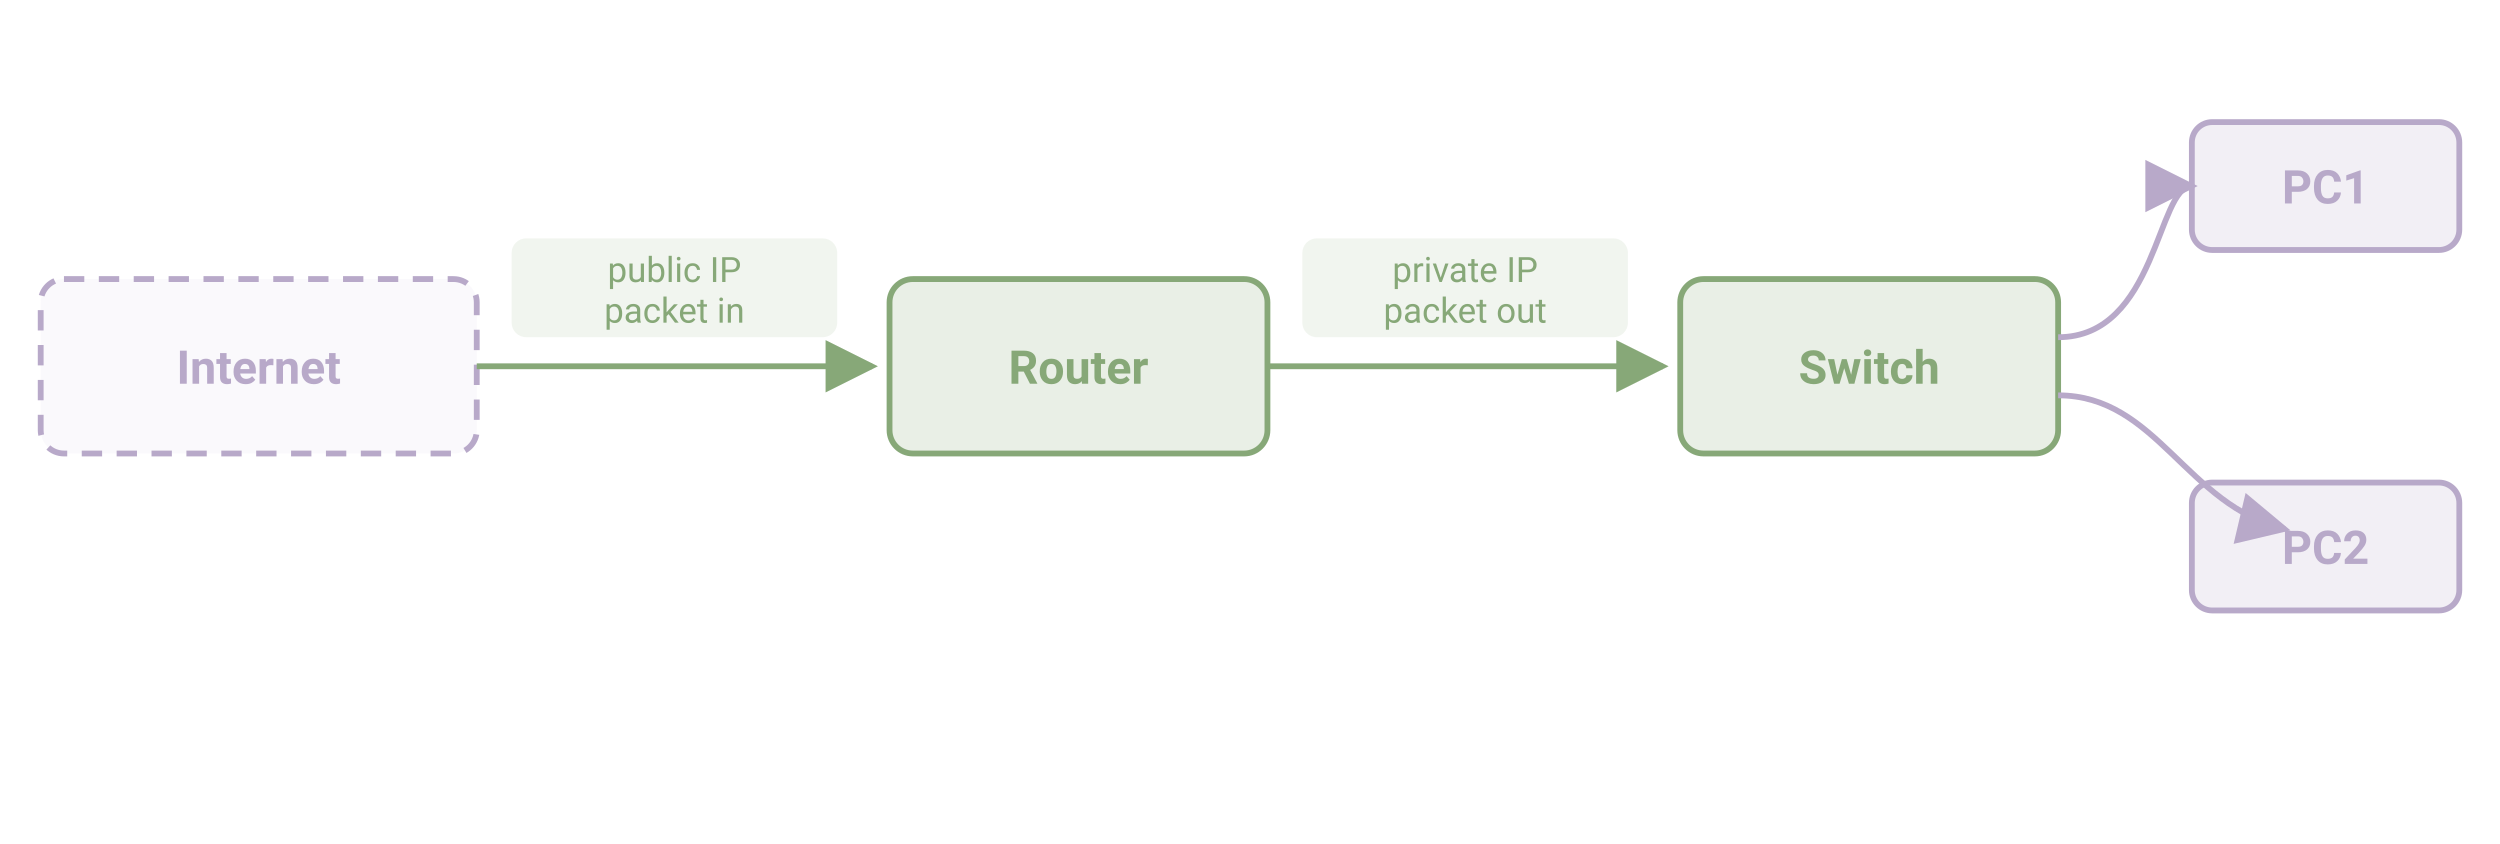
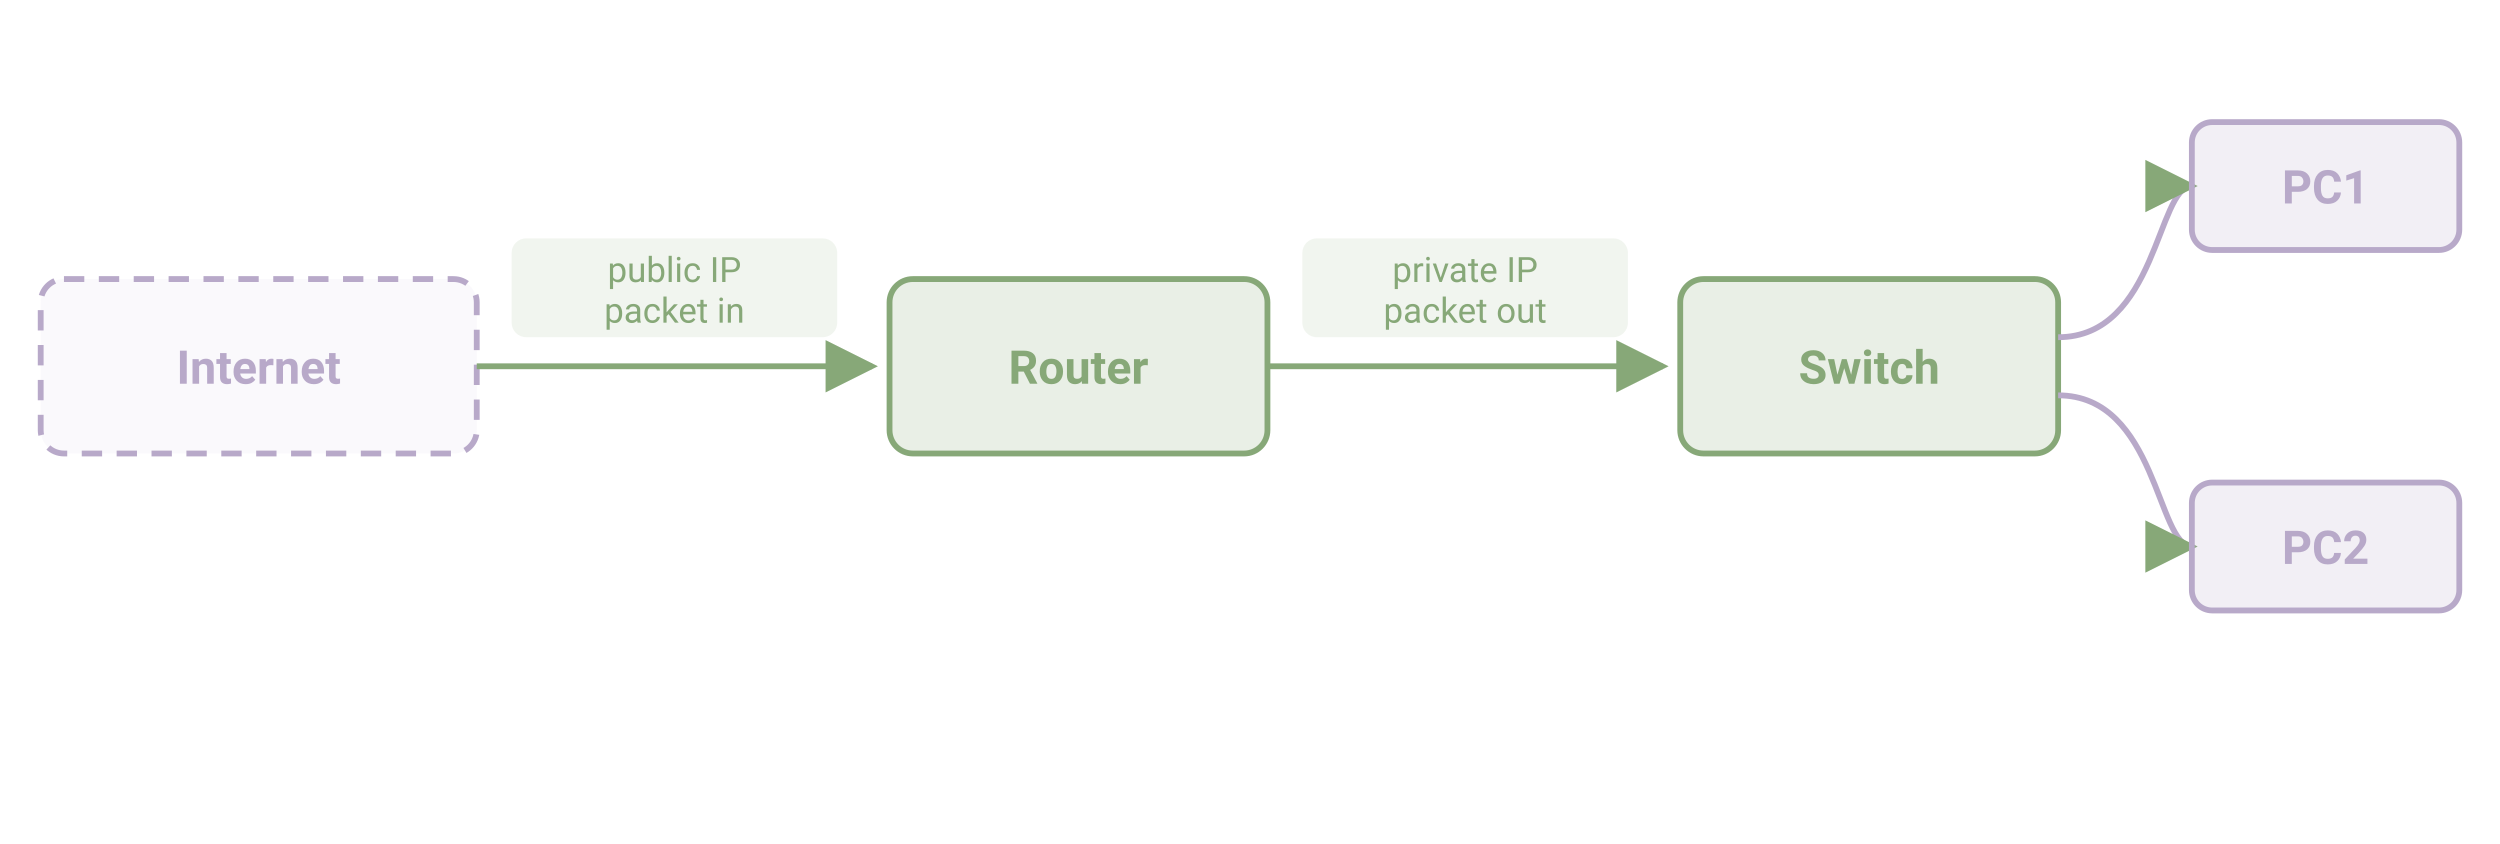
<svg xmlns="http://www.w3.org/2000/svg" width="860" height="290" viewBox="0 0 860 290" role="img" aria-labelledby="t d">
  <defs>
    <marker id="as" markerWidth="9" markerHeight="9" refX="8" refY="4.5" orient="auto">
      <path d="M0,0 L9,4.5 L0,9 Z" fill="#87A878" />
    </marker>
    <marker id="al" markerWidth="9" markerHeight="9" refX="8" refY="4.5" orient="auto">
      <path d="M0,0 L9,4.5 L0,9 Z" fill="#B8A9C9" />
    </marker>
  </defs>
  <style>
 text{font-family:'Segoe UI',system-ui,-apple-system,Roboto,Arial,sans-serif}
 .dev{fill:#87A878;fill-opacity:.18;stroke:#87A878;stroke-width:2}
 .host{fill:#B8A9C9;fill-opacity:.18;stroke:#B8A9C9;stroke-width:2}
 .dim{fill:#B8A9C9;fill-opacity:.07;stroke:#B8A9C9;stroke-width:2;stroke-dasharray:7 5}
 .ext{fill:#B8A9C9;fill-opacity:.07;stroke:#B8A9C9;stroke-width:2;stroke-dasharray:7 5}
 .chip{fill:#87A878;fill-opacity:.12;stroke:none}
 .chipl{fill:#B8A9C9;fill-opacity:.12;stroke:none}
 .nd{font-size:16px;font-weight:600;fill:#87A878}
 .nh{font-size:16px;font-weight:600;fill:#B8A9C9}
 .el{font-size:12px;fill:#87A878}
 .elh{font-size:12px;fill:#B8A9C9}
 .note{font-size:12.5px;fill:#B8A9C9}
 .nt{font-size:13px;font-weight:600;fill:#B8A9C9}
</style>
  <rect class="ext" x="14" y="96" width="150" height="60" rx="8" />
  <text class="nh" x="89" y="132" text-anchor="middle">Internet</text>
  <line x1="164" y1="126" x2="300" y2="126" stroke="#87A878" stroke-width="2" marker-end="url(#as)" />
  <rect class="chip" x="176" y="82" width="112" height="34" rx="5" />
  <text class="el" x="232" y="97" text-anchor="middle">public IP</text>
  <text class="el" x="232" y="111" text-anchor="middle">packet in</text>
  <rect class="dev" x="306" y="96" width="130" height="60" rx="8" />
  <text class="nd" x="371" y="132" text-anchor="middle">Router</text>
  <line x1="436" y1="126" x2="572" y2="126" stroke="#87A878" stroke-width="2" marker-end="url(#as)" />
  <rect class="chip" x="448" y="82" width="112" height="34" rx="5" />
  <text class="el" x="504" y="97" text-anchor="middle">private IP</text>
  <text class="el" x="504" y="111" text-anchor="middle">packet out</text>
  <rect class="dev" x="578" y="96" width="130" height="60" rx="8" />
  <text class="nd" x="643" y="132" text-anchor="middle">Switch</text>
-   <path d="M708 116 C742 116 742 64 754 64" fill="none" stroke="#B8A9C9" stroke-width="2" marker-end="url(#al)" />
-   <path d="M708 136 C742 136 752 174 786 182" fill="none" stroke="#B8A9C9" stroke-width="2" marker-end="url(#al)" />
+   <path d="M708 116 C742 116 742 64 754 64" fill="none" stroke="#B8A9C9" stroke-width="2" marker-end="url(#as)" />
+   <path d="M708 136 C742 136 742 188 754 188" fill="none" stroke="#B8A9C9" stroke-width="2" marker-end="url(#as)" />
  <rect class="host" x="754" y="42" width="92" height="44" rx="7" />
  <text class="nh" x="800" y="70" text-anchor="middle">PC1</text>
  <rect class="host" x="754" y="166" width="92" height="44" rx="7" />
  <text class="nh" x="800" y="194" text-anchor="middle">PC2</text>
</svg>
